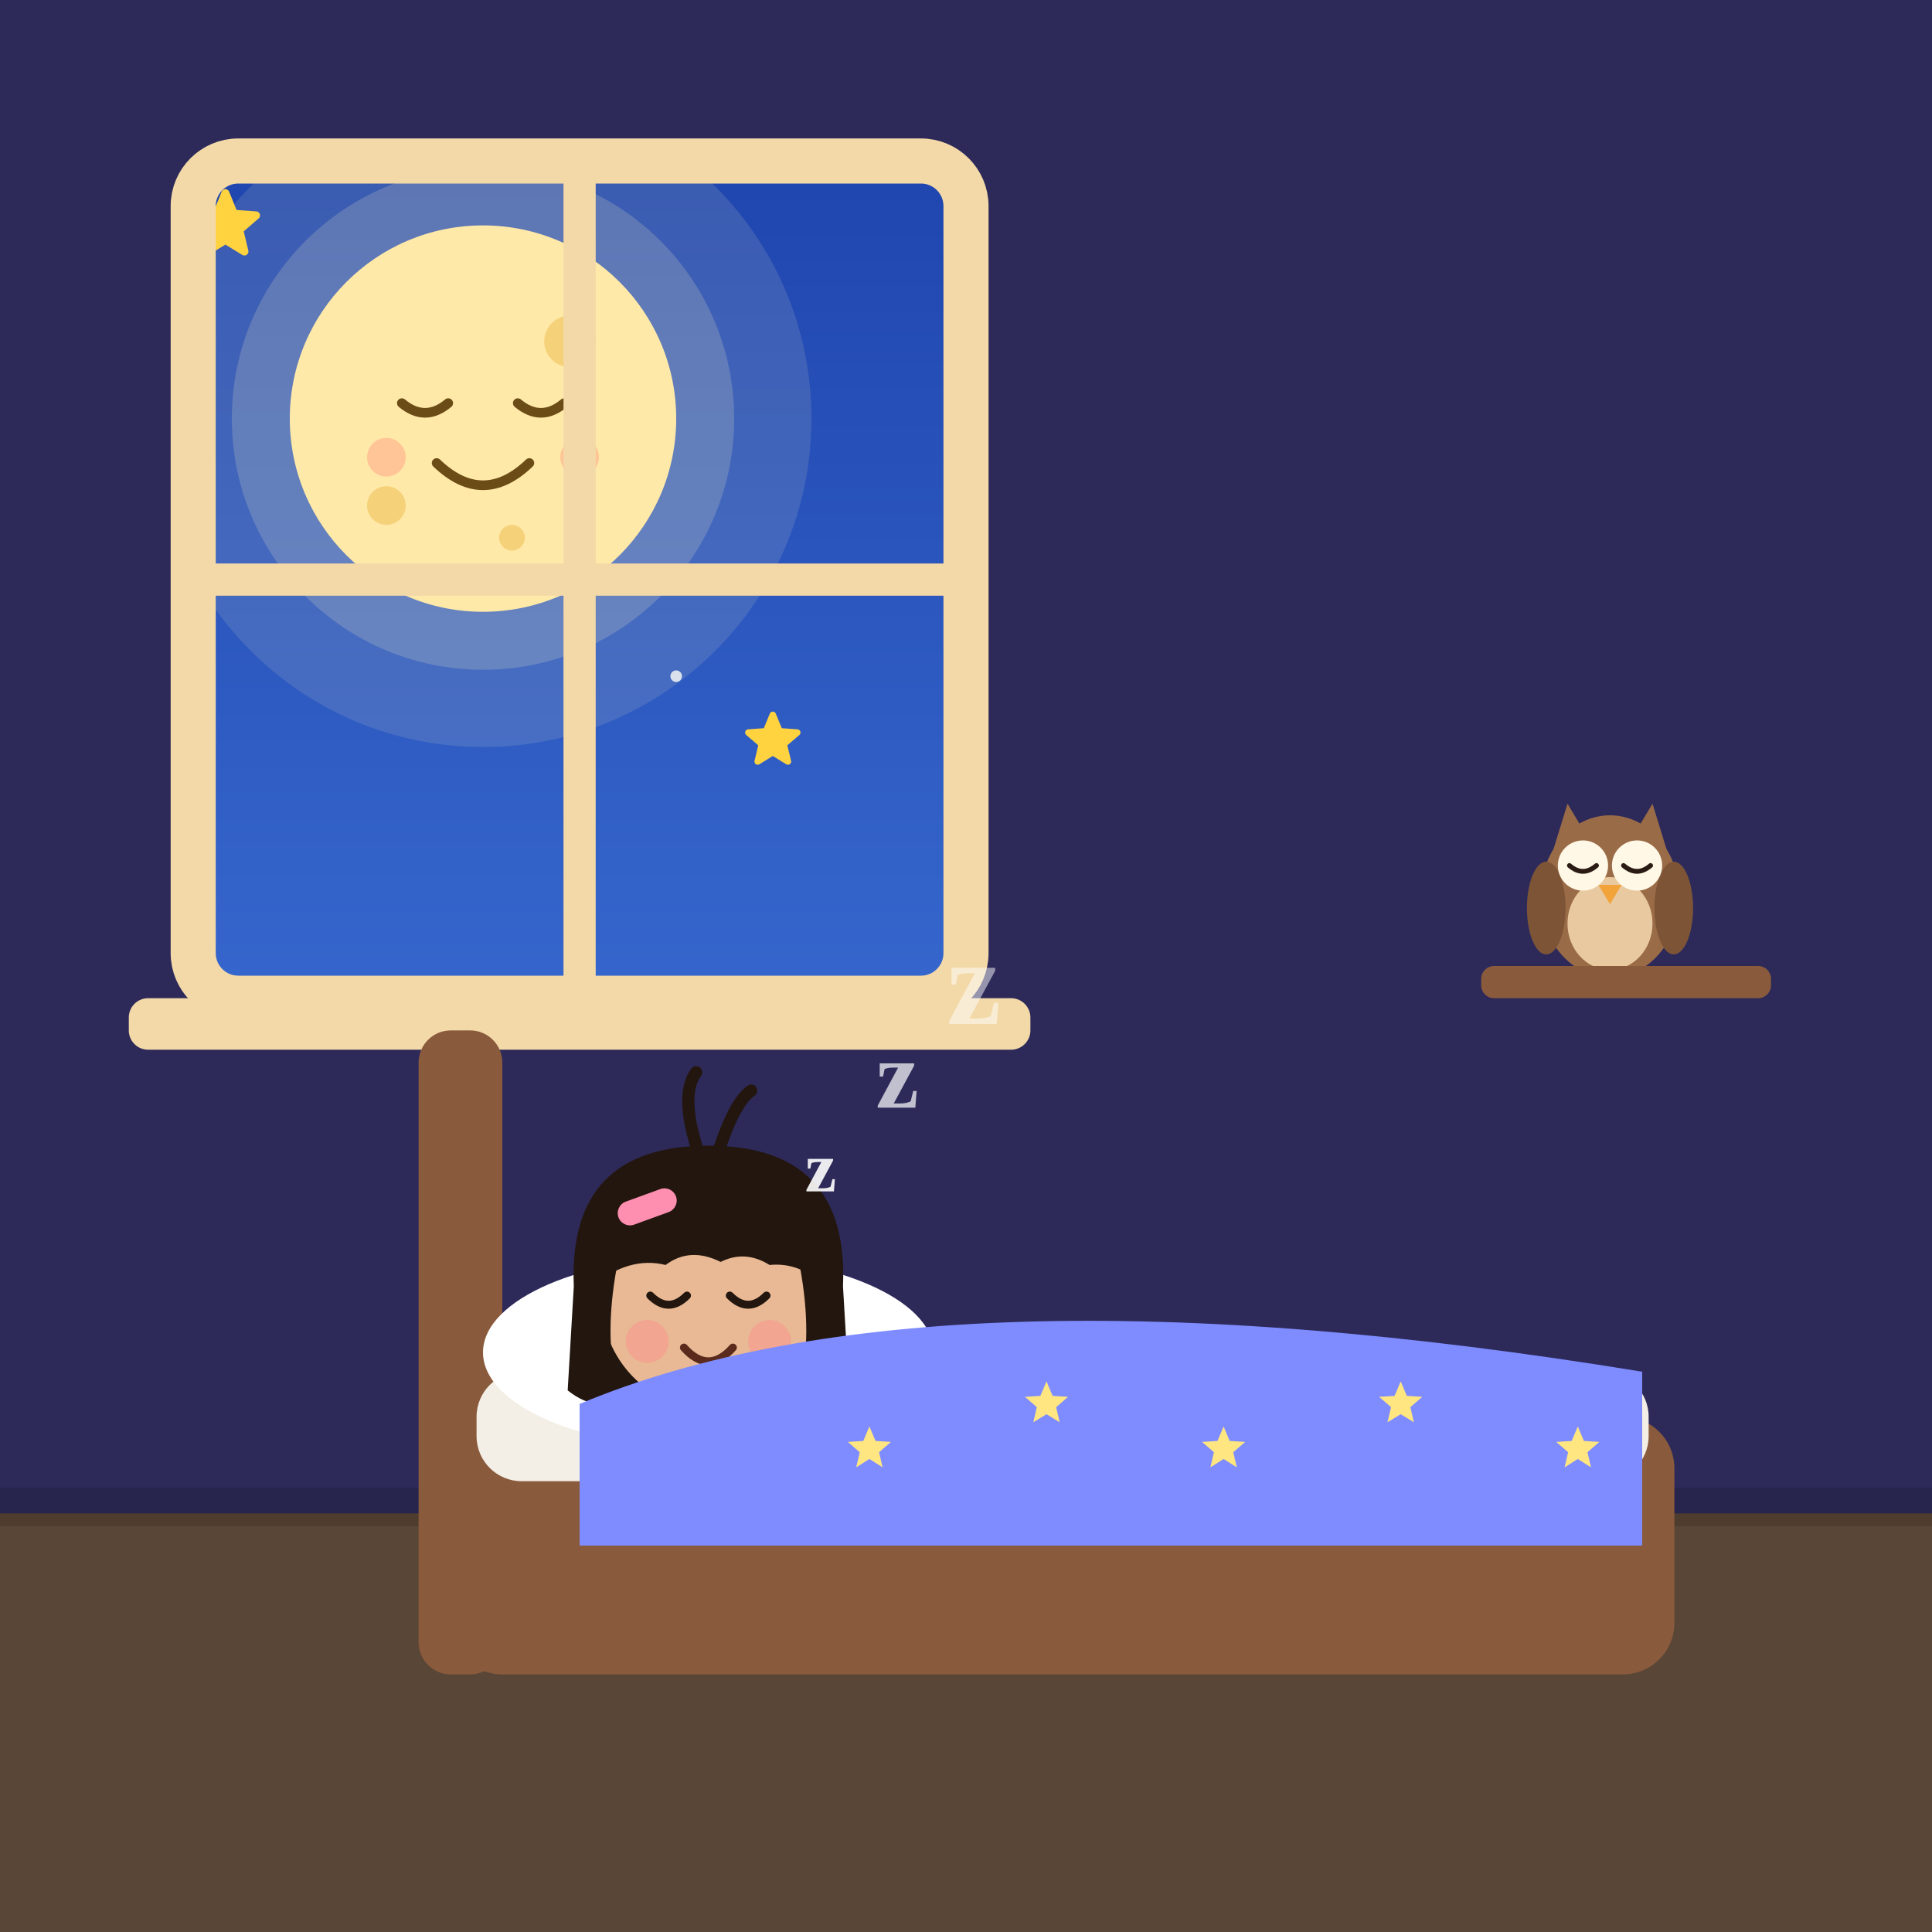
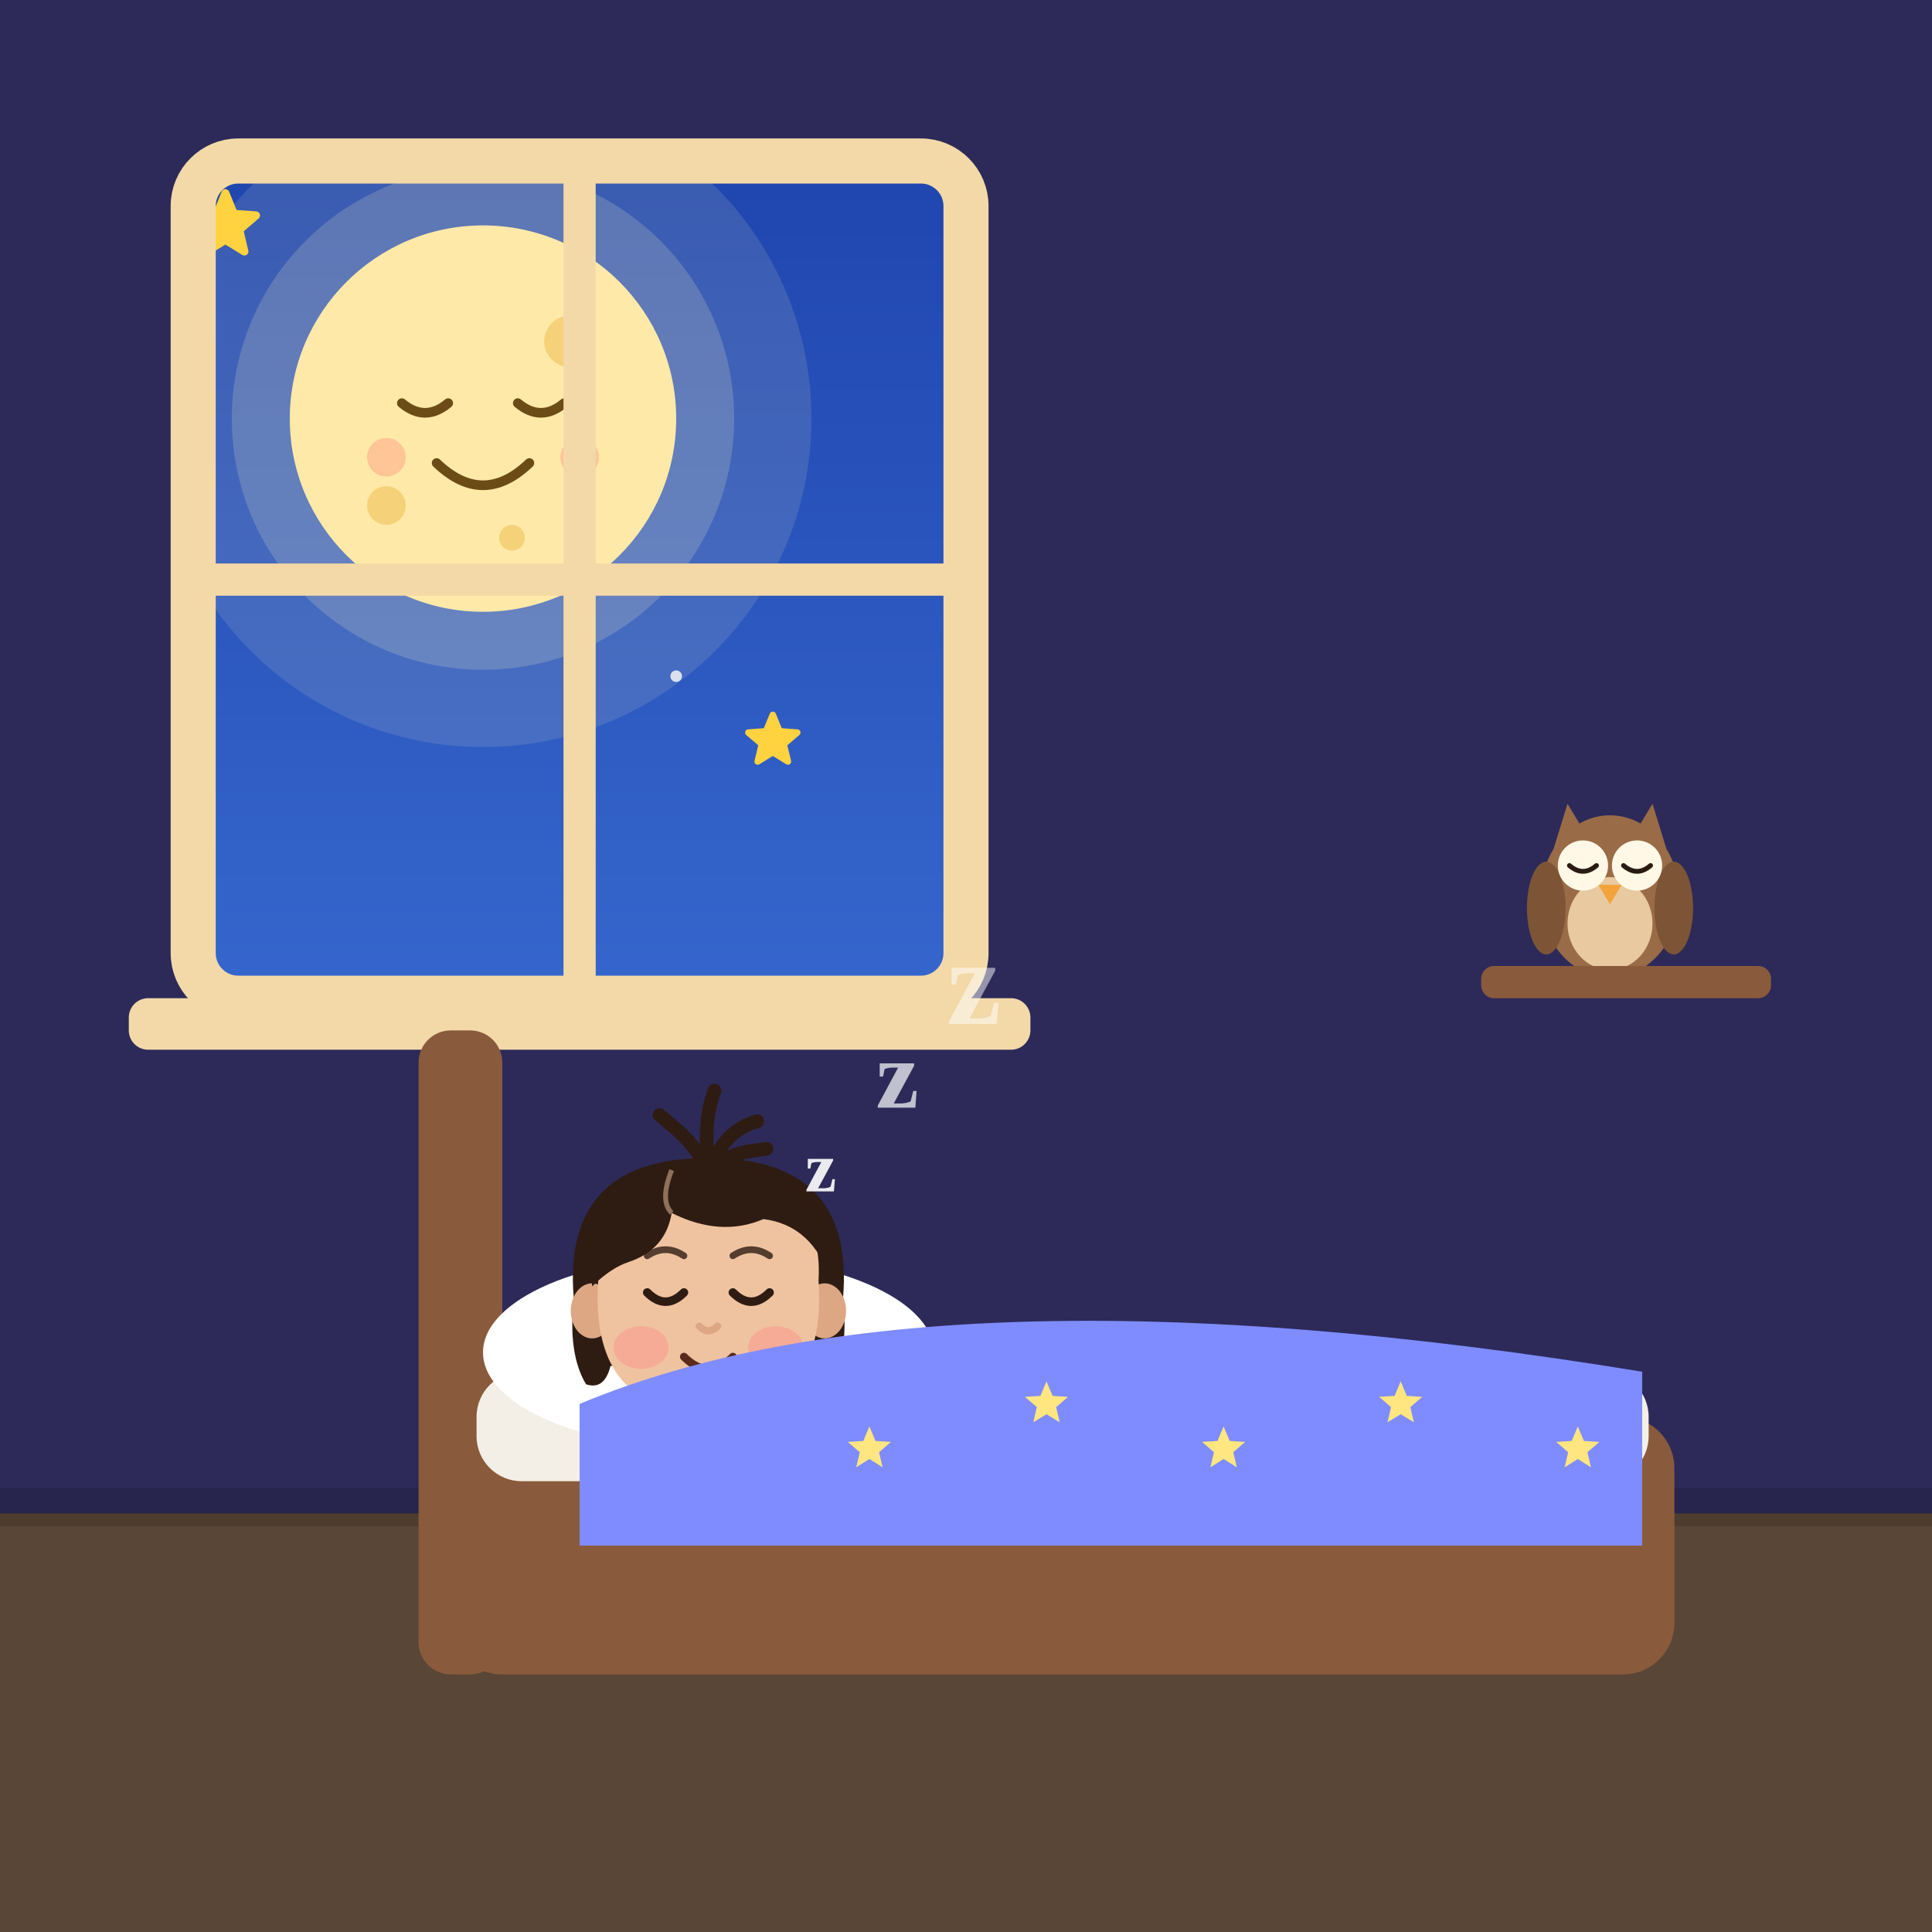
<svg xmlns="http://www.w3.org/2000/svg" viewBox="0 0 600 600" width="600" height="600" role="img">
  <rect width="600" height="600" fill="#2d2a5a" />
  <rect y="470" width="600" height="130" fill="#5a4636" />
  <rect y="462" width="600" height="12" fill="#00000022" />
  <defs>
    <clipPath id="win6050">
      <rect x="60" y="50" width="240" height="260" rx="14" />
    </clipPath>
  </defs>
  <g clip-path="url(#win6050)">
    <defs>
      <linearGradient id="sky-7" x1="0" y1="0" x2="0" y2="1">
        <stop offset="0" stop-color="#1b3fa8" />
        <stop offset="1" stop-color="#4f8cf0" />
      </linearGradient>
    </defs>
    <rect width="600" height="600" fill="url(#sky-7)" />
    <circle cx="40" cy="40" r="1.8" fill="#ffffff" opacity="0.8" />
    <circle cx="150" cy="100" r="1.8" fill="#ffffff" opacity="0.8" />
    <circle cx="240" cy="30" r="1.8" fill="#ffffff" opacity="0.8" />
    <circle cx="350" cy="120" r="1.8" fill="#ffffff" opacity="0.8" />
    <circle cx="430" cy="40" r="1.8" fill="#ffffff" opacity="0.8" />
    <circle cx="520" cy="180" r="1.8" fill="#ffffff" opacity="0.8" />
    <circle cx="60" cy="180" r="1.8" fill="#ffffff" opacity="0.8" />
    <circle cx="330" cy="260" r="1.8" fill="#ffffff" opacity="0.8" />
    <circle cx="210" cy="210" r="1.8" fill="#ffffff" opacity="0.8" />
    <circle cx="150" cy="130" r="102" fill="#fff3c4" opacity="0.12" />
    <circle cx="150" cy="130" r="78" fill="#fff3c4" opacity="0.18" />
    <circle cx="150" cy="130" r="60" fill="#ffe9a8" />
    <circle cx="177" cy="106" r="8" fill="#f5d27a" />
    <circle cx="120" cy="157" r="6" fill="#f5d27a" />
    <circle cx="159" cy="167" r="4" fill="#f5d27a" />
    <path d="M124.8,125.2 Q132.0,131.2 139.2,125.2" fill="none" stroke="#6b4b16" stroke-width="3.0" stroke-linecap="round" />
    <path d="M160.8,125.2 Q168.0,131.2 175.2,125.2" fill="none" stroke="#6b4b16" stroke-width="3.0" stroke-linecap="round" />
    <path d="M135.6,143.8 Q150.0,157.6 164.4,143.8" fill="none" stroke="#6b4b16" stroke-width="3.0" stroke-linecap="round" />
    <circle cx="120.0" cy="142.0" r="6.0" fill="#ffad8a" opacity="0.6" />
    <circle cx="180.0" cy="142.0" r="6.0" fill="#ffad8a" opacity="0.6" />
    <path d="M70.0,60.0 L72.6,66.4 L79.5,66.9 L74.3,71.4 L75.9,78.1 L70.0,74.5 L64.1,78.1 L65.7,71.4 L60.5,66.9 L67.4,66.4 Z" fill="#ffd23f" stroke="#ffd23f" stroke-width="2.5" stroke-linejoin="round" />
    <path d="M240.0,222.0 L242.1,227.1 L247.6,227.5 L243.4,231.1 L244.7,236.5 L240.0,233.6 L235.3,236.5 L236.6,231.1 L232.4,227.5 L237.9,227.1 Z" fill="#ffd23f" stroke="#ffd23f" stroke-width="2.0" stroke-linejoin="round" />
  </g>
  <rect x="60" y="50" width="240" height="260" rx="14" fill="none" stroke="#f3d9a8" stroke-width="14" />
  <line x1="180.0" y1="50" x2="180.0" y2="310" stroke="#f3d9a8" stroke-width="10" />
  <line x1="60" y1="180.0" x2="300" y2="180.0" stroke="#f3d9a8" stroke-width="10" />
  <rect x="40" y="310" width="280" height="16" rx="6" fill="#f3d9a8" />
  <g transform="translate(330.0 450.0) scale(1.0)">
    <rect x="-190" y="-10" width="380" height="80" rx="16" fill="#8a5a3c" />
    <rect x="-200" y="-130" width="26" height="200" rx="10" fill="#8a5a3c" />
    <rect x="-182" y="-24" width="364" height="34" rx="14" fill="#f3efe6" />
    <ellipse cx="-110" cy="-30" rx="70" ry="30" fill="#ffffff" />
    <g transform="translate(-110.0 92.0) scale(0.95)">
-       <path d="M-44,-150 Q-46,-196 0,-196 Q46,-196 44,-150 L46,-116 Q36,-108 26,-114 L-26,-114 Q-36,-108 -46,-116 Z" fill="#23160f" />
-       <circle cx="-35" cy="-142" r="6" fill="#d39f7a" />
-       <circle cx="35" cy="-142" r="6" fill="#d39f7a" />
-       <ellipse cx="0" cy="-146" rx="35" ry="36" fill="#e8b994" />
-       <path d="M-44,-154 Q-40,-128 -42,-114 Q-34,-112 -30,-118 Q-34,-134 -30,-156 Z" fill="#23160f" />
-       <path d="M44,-154 Q40,-128 42,-114 Q34,-112 30,-118 Q34,-134 30,-156 Z" fill="#23160f" />
-       <path d="M-38,-150 Q-38,-190 0,-190 Q38,-190 38,-150 Q30,-158 20,-157 Q12,-162 4,-158 Q-6,-163 -14,-157 Q-26,-160 -38,-150 Z" fill="#23160f" />
-       <path d="M-2,-190 Q-10,-212 -4,-220 M2,-190 Q8,-210 14,-214" fill="none" stroke="#23160f" stroke-width="4" stroke-linecap="round" />
-       <rect x="-30" y="-180" width="20" height="8" rx="4" fill="#ff8fb1" transform="rotate(-20 -20 -176)" />
-       <circle cx="-20" cy="-132" r="7" fill="#ff8b8b" opacity="0.45" />
-       <circle cx="20" cy="-132" r="7" fill="#ff8b8b" opacity="0.45" />
-       <path d="M-19,-147 Q-13,-141 -7,-147" fill="none" stroke="#23160f" stroke-width="2.6" stroke-linecap="round" />
-       <path d="M7,-147 Q13,-141 19,-147" fill="none" stroke="#23160f" stroke-width="2.6" stroke-linecap="round" />
-       <path d="M-8,-130 Q0,-121 8,-130" fill="none" stroke="#5a2a1c" stroke-width="2.6" stroke-linecap="round" />
+       <path d="M0,-186 C-3,-196 -10,-201 -16,-206 M0,-186 C-1,-198 -1,-206 2,-214 M0,-186 C3,-197 9,-202 16,-204 M0,-186 C5,-194 13,-194 19,-195" fill="none" stroke="#2e1c13" stroke-width="4.5" stroke-linecap="round" />
+       <ellipse cx="0" cy="-187" rx="7" ry="4.5" fill="#ff8fb1" />
+       <path d="M-44,-146 Q-48,-192 0,-192 Q48,-192 44,-146 Q46,-128 40,-118 Q34,-116 32,-124 L-32,-124 Q-34,-116 -40,-118 Q-46,-128 -44,-146 Z" fill="#2e1c13" />
+       <ellipse cx="-38" cy="-142" rx="7" ry="9" fill="#dea783" />
+       <ellipse cx="38" cy="-142" rx="7" ry="9" fill="#dea783" />
+       <path d="M-36,-152 Q-38,-184 0,-184 Q38,-184 36,-152 Q38,-122 20,-113 Q0,-106 -20,-113 Q-38,-122 -36,-152 Z" fill="#f0c3a0" />
+       <path d="M-38,-150 Q-42,-190 -4,-190 Q36,-192 40,-152 Q34,-170 18,-172 Q4,-166 -12,-174 Q-14,-162 -26,-158 Q-32,-156 -38,-150 Z" fill="#2e1c13" />
+       <path d="M-12,-188 Q-16,-178 -12,-174" fill="none" stroke="#f0c3a0" stroke-width="1.6" opacity="0.5" />
+       <ellipse cx="-22" cy="-130" rx="9" ry="7" fill="#ff8b8b" opacity="0.42" />
+       <ellipse cx="22" cy="-130" rx="9" ry="7" fill="#ff8b8b" opacity="0.42" />
+       <path d="M-20,-160 Q-14,-164 -8,-160" fill="none" stroke="#2e1c13" stroke-width="2.2" stroke-linecap="round" opacity="0.8" />
+       <path d="M8,-160 Q14,-164 20,-160" fill="none" stroke="#2e1c13" stroke-width="2.2" stroke-linecap="round" opacity="0.8" />
+       <path d="M-3,-137 Q0,-134 3,-137" fill="none" stroke="#dea783" stroke-width="2.4" stroke-linecap="round" />
+       <path d="M-20,-148 Q-14,-142 -8,-148" fill="none" stroke="#2e1c13" stroke-width="2.8" stroke-linecap="round" />
+       <path d="M8,-148 Q14,-142 20,-148" fill="none" stroke="#2e1c13" stroke-width="2.8" stroke-linecap="round" />
+       <path d="M-8,-127 Q0,-119 8,-127" fill="none" stroke="#5a2a1c" stroke-width="2.6" stroke-linecap="round" />
    </g>
    <path d="M-150,-14 Q-40,-60 180,-24 L180,30 L-150,30 Z" fill="#7f8cff" />
    <path d="M-60.0,-7.0 L-58.1,-2.5 L-53.3,-2.2 L-57.0,1.0 L-55.9,5.7 L-60.0,3.1 L-64.1,5.7 L-63.0,1.0 L-66.7,-2.2 L-61.9,-2.5 Z" fill="#ffe680" />
    <path d="M-5.0,-21.0 L-3.1,-16.5 L1.7,-16.2 L-2.0,-13.0 L-0.9,-8.3 L-5.0,-10.8 L-9.1,-8.3 L-8.0,-13.0 L-11.7,-16.2 L-6.9,-16.5 Z" fill="#ffe680" />
    <path d="M50.0,-7.0 L51.9,-2.5 L56.7,-2.2 L53.0,1.0 L54.1,5.7 L50.0,3.1 L45.9,5.7 L47.0,1.0 L43.3,-2.2 L48.1,-2.5 Z" fill="#ffe680" />
    <path d="M105.0,-21.0 L106.9,-16.5 L111.7,-16.2 L108.0,-13.0 L109.1,-8.3 L105.0,-10.8 L100.9,-8.3 L102.0,-13.0 L98.3,-16.2 L103.1,-16.5 Z" fill="#ffe680" />
    <path d="M160.0,-7.0 L161.9,-2.5 L166.7,-2.2 L163.0,1.0 L164.1,5.7 L160.0,3.1 L155.9,5.7 L157.0,1.0 L153.3,-2.2 L158.1,-2.5 Z" fill="#ffe680" />
  </g>
  <g transform="translate(500.0 300.0) scale(0.6)">
    <path d="M-30,-58 L-22,-84 L-10,-64 Z" fill="#9a6b47" />
    <path d="M30,-58 L22,-84 L10,-64 Z" fill="#9a6b47" />
    <ellipse cx="0" cy="-36" rx="36" ry="42" fill="#9a6b47" />
    <ellipse cx="0" cy="-22" rx="22" ry="24" fill="#e8c9a0" />
    <ellipse cx="-33" cy="-30" rx="10" ry="24" fill="#7d5536" />
    <ellipse cx="33" cy="-30" rx="10" ry="24" fill="#7d5536" />
    <circle cx="-14" cy="-52" r="13" fill="#fff8e6" />
    <path d="M-21,-52 Q-14,-46 -7,-52" fill="none" stroke="#2a1b14" stroke-width="2.5" stroke-linecap="round" />
    <circle cx="14" cy="-52" r="13" fill="#fff8e6" />
    <path d="M7,-52 Q14,-46 21,-52" fill="none" stroke="#2a1b14" stroke-width="2.5" stroke-linecap="round" />
    <path d="M-6,-42 L6,-42 L0,-32 Z" fill="#f2a33a" />
    <path d="M-14,4 l-4,6 M-10,4 l0,7 M10,4 l0,7 M14,4 l4,6" stroke="#f2a33a" stroke-width="3" stroke-linecap="round" />
  </g>
  <rect x="460" y="300" width="90" height="10" rx="4" fill="#8a5a3c" />
  <text x="250" y="370" font-family="Baloo 2, Arial Rounded MT Bold, sans-serif" font-weight="700" font-size="22" fill="#ffffff" opacity="0.9">z</text>
  <text x="272" y="344" font-family="Baloo 2, Arial Rounded MT Bold, sans-serif" font-weight="700" font-size="30" fill="#ffffff" opacity="0.7">z</text>
  <text x="294" y="318" font-family="Baloo 2, Arial Rounded MT Bold, sans-serif" font-weight="700" font-size="38" fill="#ffffff" opacity="0.5">z</text>
</svg>
